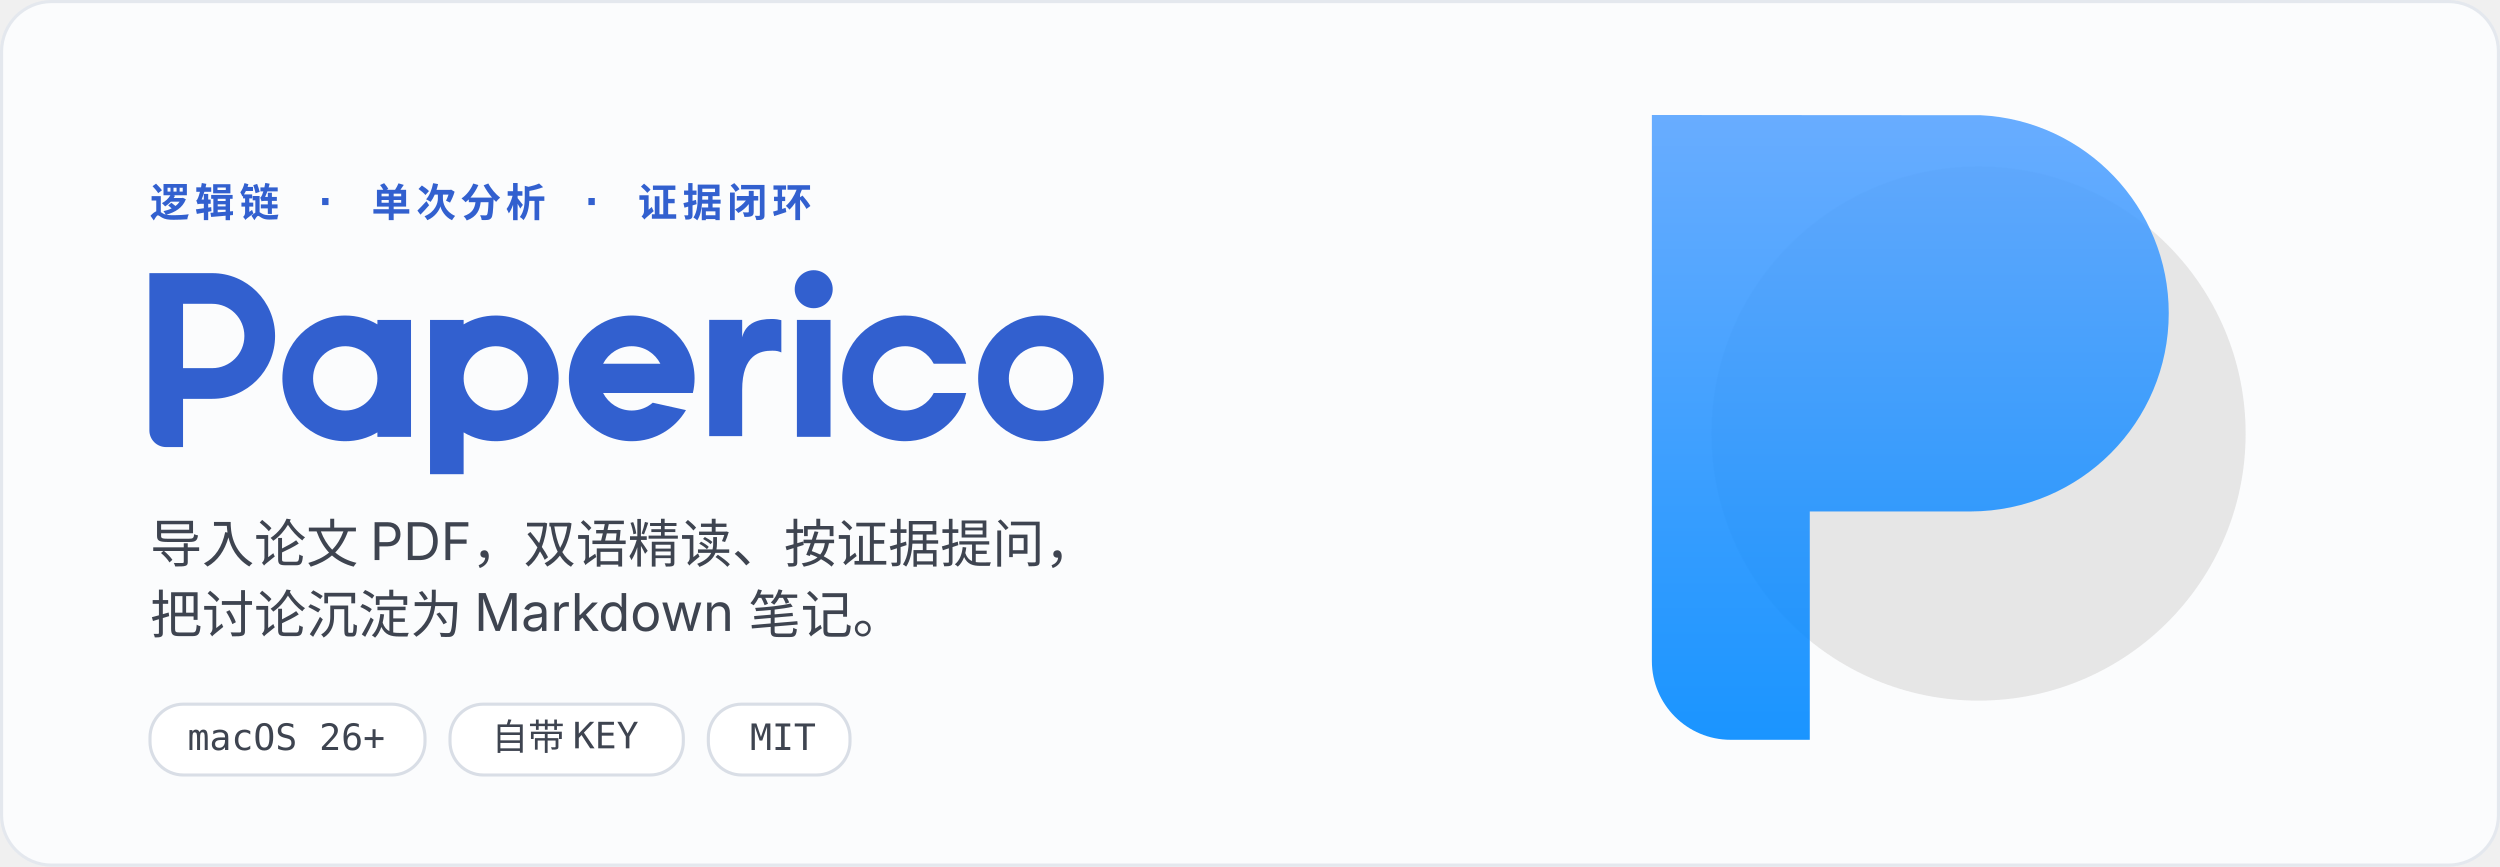
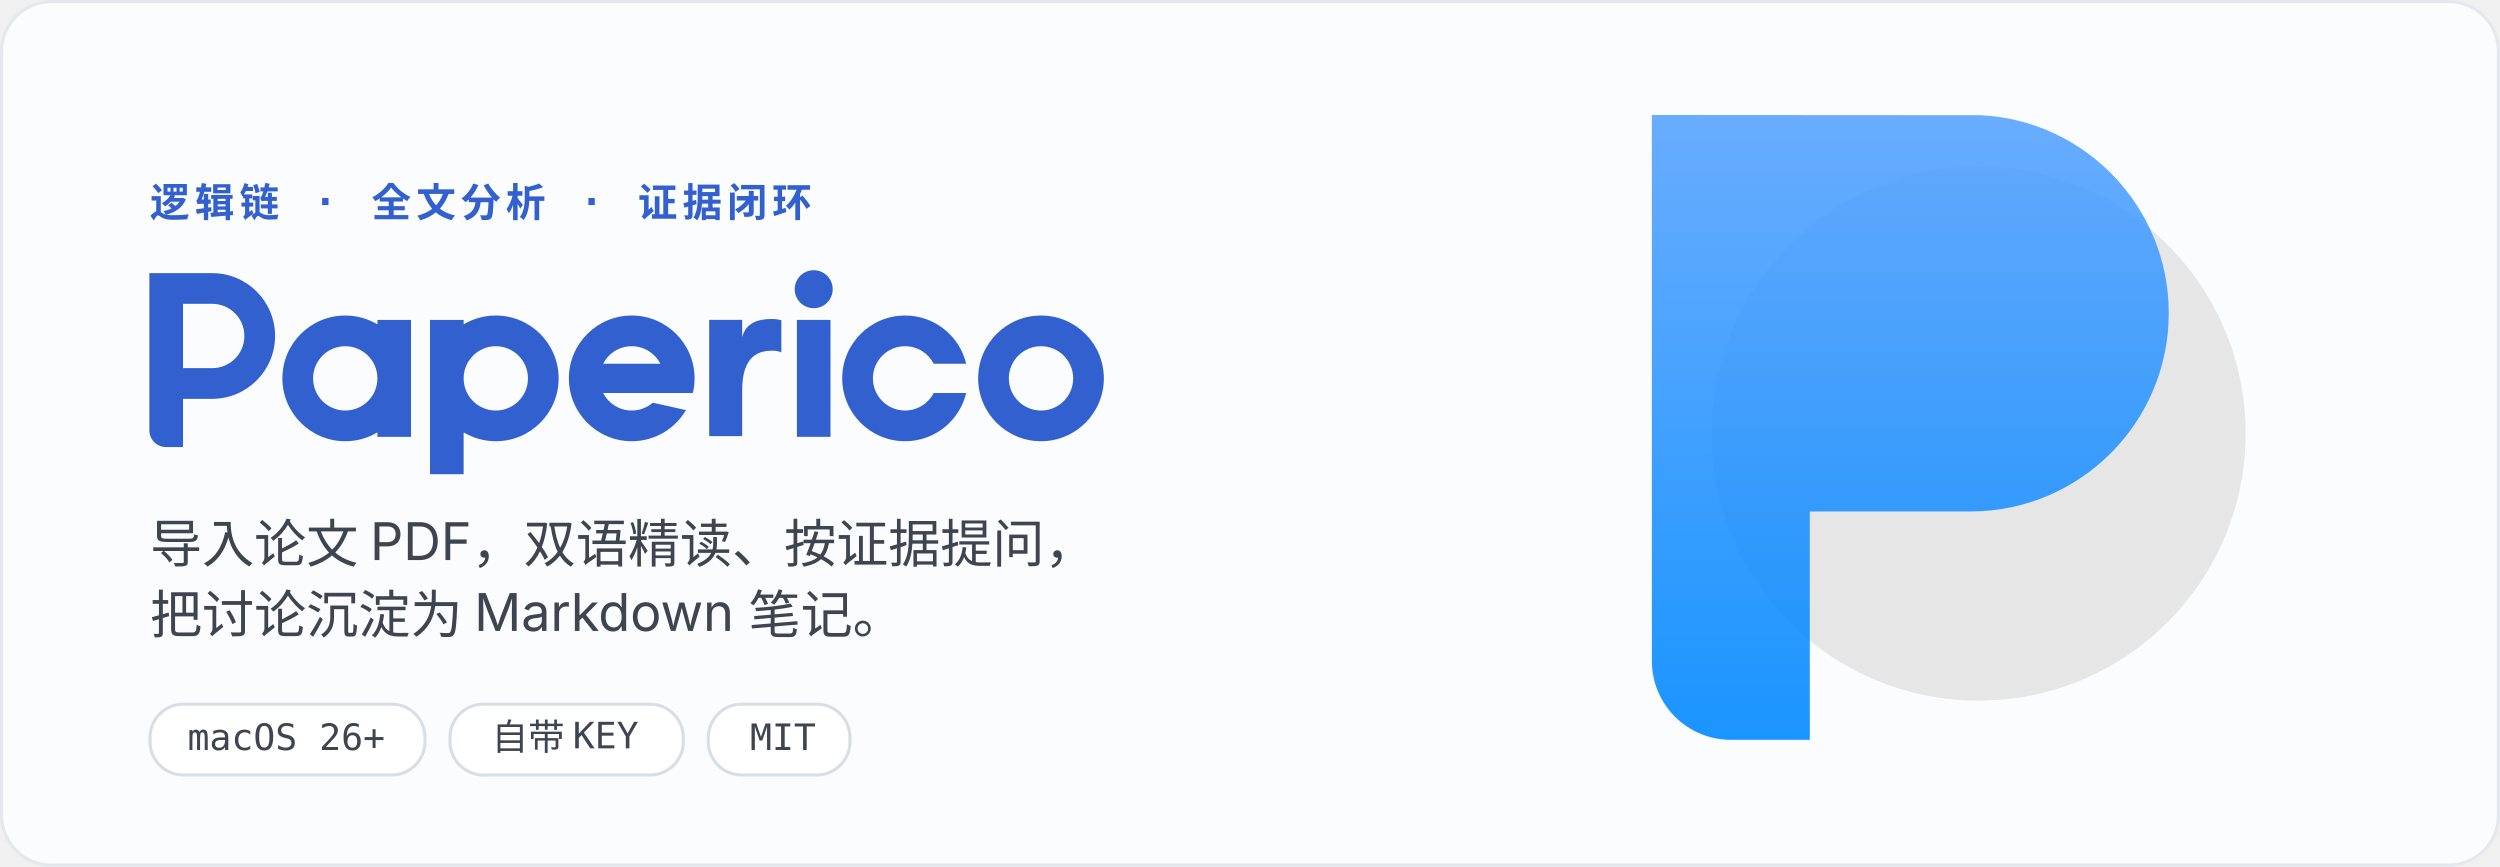
<svg xmlns="http://www.w3.org/2000/svg" width="1200" height="416" viewBox="0 0 1200 416" role="img" aria-labelledby="hero-title hero-desc">
  <defs>
    <linearGradient id="p-grad" x1="0" y1="0" x2="0" y2="1">
      <stop offset="0" stop-color="#57A3FF" />
      <stop offset="1" stop-color="#0088FF" />
    </linearGradient>
  </defs>
  <rect x="0.75" y="0.75" width="1198.5" height="414.5" rx="24" fill="#FBFCFD" stroke="#E4E8EE" stroke-width="1.5" />
  <g id="title-block" font-family="-apple-system, BlinkMacSystemFont, 'Segoe UI', 'PingFang SC', sans-serif">
-     <text x="72" y="104" font-family="ui-monospace, 'SFMono-Regular', 'Menlo', 'PingFang SC', monospace" font-size="19" font-weight="600" letter-spacing="2.5px" fill="#3260CF">逻辑链 · 单次分析 · 证据闭环</text>
+     <text x="72" y="104" font-family="ui-monospace, 'SFMono-Regular', 'Menlo', 'PingFang SC', monospace" font-size="19" font-weight="600" letter-spacing="2.5px" fill="#3260CF">逻辑链 · 全文分析 · 证据闭环</text>
    <text x="72" y="270" font-size="25" fill="#3E4450">导入论文 PDF，双语精读、按证据提问，</text>
    <text x="72" y="304" font-size="25" fill="#3E4450">把讨论沉淀为 Markdown 笔记。</text>
    <g font-family="ui-monospace, 'SFMono-Regular', 'Menlo', 'PingFang SC', monospace" font-size="17.5" fill="#3E4450">
      <rect x="72" y="338" width="132" height="34" rx="16" fill="#FFFFFF" stroke="#D9DEE6" stroke-width="1.5" />
      <text x="90" y="360">macOS 26+</text>
      <rect x="216" y="338" width="112" height="34" rx="16" fill="#FFFFFF" stroke="#D9DEE6" stroke-width="1.5" />
      <text x="236" y="360">自带 KEY</text>
      <rect x="340" y="338" width="68" height="34" rx="16" fill="#FFFFFF" stroke="#D9DEE6" stroke-width="1.5" />
      <text x="360" y="360">MIT</text>
    </g>
  </g>
  <g id="wordmark" transform="translate(70 128) scale(0.17) translate(-171 -686)" fill="#3260CF" fill-rule="evenodd">
    <path d="M276.056,1059.185l0,136.194l-48.06,0c-12.464,-0 -24.417,-4.951 -33.231,-13.765c-8.813,-8.813 -13.765,-20.767 -13.765,-33.231l0,-444.13l177.466,0c97.946,0 177.466,79.52 177.466,177.466c0,97.946 -79.52,177.466 -177.466,177.466l-82.41,0Zm0,-268.262l0,181.593l82.41,0c50.112,0 90.796,-40.684 90.796,-90.796c0,-50.112 -40.684,-90.796 -90.796,-90.796l-82.41,0Z" />
    <path d="M824.828,1153.885c-26.57,15.867 -57.627,24.986 -90.796,24.986c-97.946,0 -177.466,-79.52 -177.466,-177.466c0,-97.946 79.52,-177.466 177.466,-177.466c33.17,0 64.226,9.12 90.796,24.986l0,-12.605l94.923,0l0,330.168l-94.923,0l0,-12.605Zm0,-152.479c0,-50.112 -40.684,-90.796 -90.796,-90.796c-50.112,0 -90.796,40.684 -90.796,90.796c0,50.112 40.684,90.796 90.796,90.796c50.112,0 90.796,-40.684 90.796,-90.796Z" />
    <path d="M1068.328,1153.885l-0,118.139l-94.923,0l0,-435.702l94.923,0l0,12.605c26.57,-15.867 57.627,-24.986 90.796,-24.986c97.946,0 177.466,79.52 177.466,177.466c0,97.946 -79.52,177.466 -177.466,177.466c-33.17,0 -64.226,-9.12 -90.796,-24.986Zm-0,-152.479c0,50.112 40.684,90.796 90.796,90.796c50.112,0 90.796,-40.684 90.796,-90.796c0,-50.112 -40.684,-90.796 -90.796,-90.796c-50.112,0 -90.796,40.684 -90.796,90.796Z" />
    <path d="M1696.133,1091.004c-30.825,52.551 -87.915,87.867 -153.188,87.867c-97.946,0 -177.466,-79.52 -177.466,-177.466c0,-97.946 79.52,-177.466 177.466,-177.466c97.946,0 177.466,79.52 177.466,177.466c0,14.207 -1.673,28.026 -4.833,41.271l-253.515,-0c15.039,29.389 45.628,49.525 80.882,49.525c22.669,0 43.41,-8.326 59.327,-22.084l93.861,20.886Zm-72.306,-130.87c-15.039,-29.389 -45.628,-49.525 -80.882,-49.525c-35.255,0 -65.843,20.136 -80.882,49.525l161.765,0Z" />
    <path d="M1761.681,1164.504l93.09,0c0,0 -0,0 -0,-130.048c0,-101.415 51.542,-111.237 85.068,-111.237c13.39,0 17.888,1.837 25.539,4.899l0,-91.066c-7.014,-1.837 -16.578,-3.368 -26.779,-3.368c-39.85,0 -73.626,11.194 -83.828,51.608l0,-48.999l-93.09,0l0,328.212Z" />
    <rect x="2009.308" y="836.322" width="94.923" height="330.168" />
    <circle cx="2056.77" cy="749.652" r="53.652" />
    <path d="M2487.347,1042.677c-18.623,78.07 -88.894,136.194 -172.633,136.194c-97.946,0 -177.466,-79.52 -177.466,-177.466c0,-97.946 79.52,-177.466 177.466,-177.466c83.739,0 154.01,58.124 172.633,136.194l-91.751,0c-15.039,-29.389 -45.628,-49.525 -80.882,-49.525c-50.112,0 -90.796,40.684 -90.796,90.796c0,50.112 40.684,90.796 90.796,90.796c35.255,0 65.843,-20.136 80.882,-49.525l91.751,0Z" />
    <path d="M2698.534,823.94c97.946,0 177.466,79.52 177.466,177.466c0,97.946 -79.52,177.466 -177.466,177.466c-97.946,0 -177.466,-79.52 -177.466,-177.466c0,-97.946 79.52,-177.466 177.466,-177.466Zm0,86.669c-50.112,0 -90.796,40.684 -90.796,90.796c0,50.112 40.684,90.796 90.796,90.796c50.112,0 90.796,-40.684 90.796,-90.796c0,-50.112 -40.684,-90.796 -90.796,-90.796Z" />
  </g>
  <g id="app-icon-mark" transform="translate(0 9)">
    <circle cx="949.7" cy="199.1" r="128.2" fill="#E3E3E3" fill-opacity="0.9" />
    <path d="M868.7,346.1L830.7,346.1C809.8,346.1 792.9,329.1 792.9,308.3L792.9,46.2C792.9,46.2 896.0,46.3 941.6,46.3L948.2,46.3C949.0,46.3 949.8,46.3 950.6,46.3C950.6,46.3 950.7,46.3 950.7,46.3C1001.0,48.8 1041.0,90.4 1041.0,141.3C1041.0,193.8 998.5,236.3 946.1,236.5L945.9,236.5L868.7,236.5L868.7,346.1Z" fill="url(#p-grad)" fill-opacity="0.9" />
  </g>
</svg>
